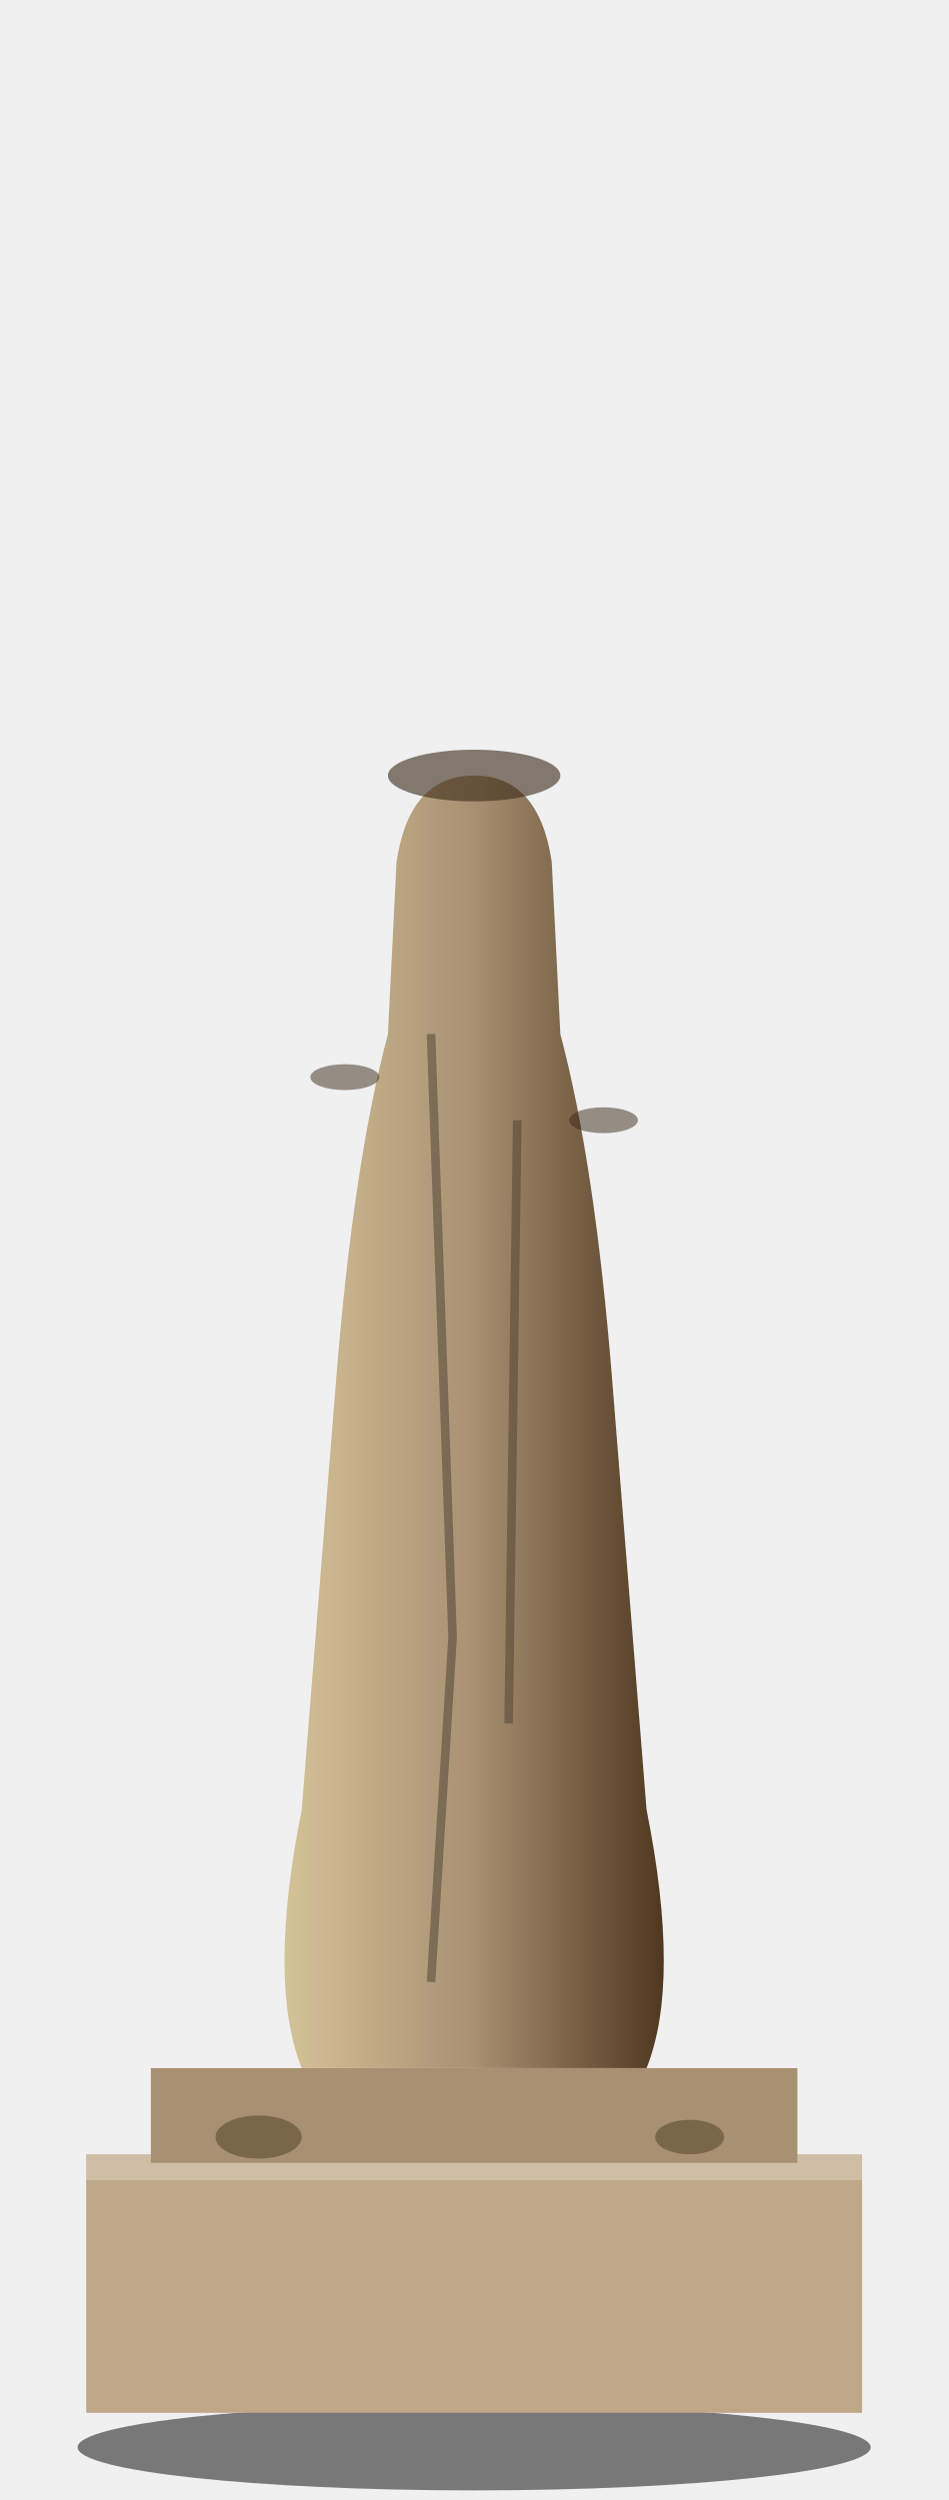
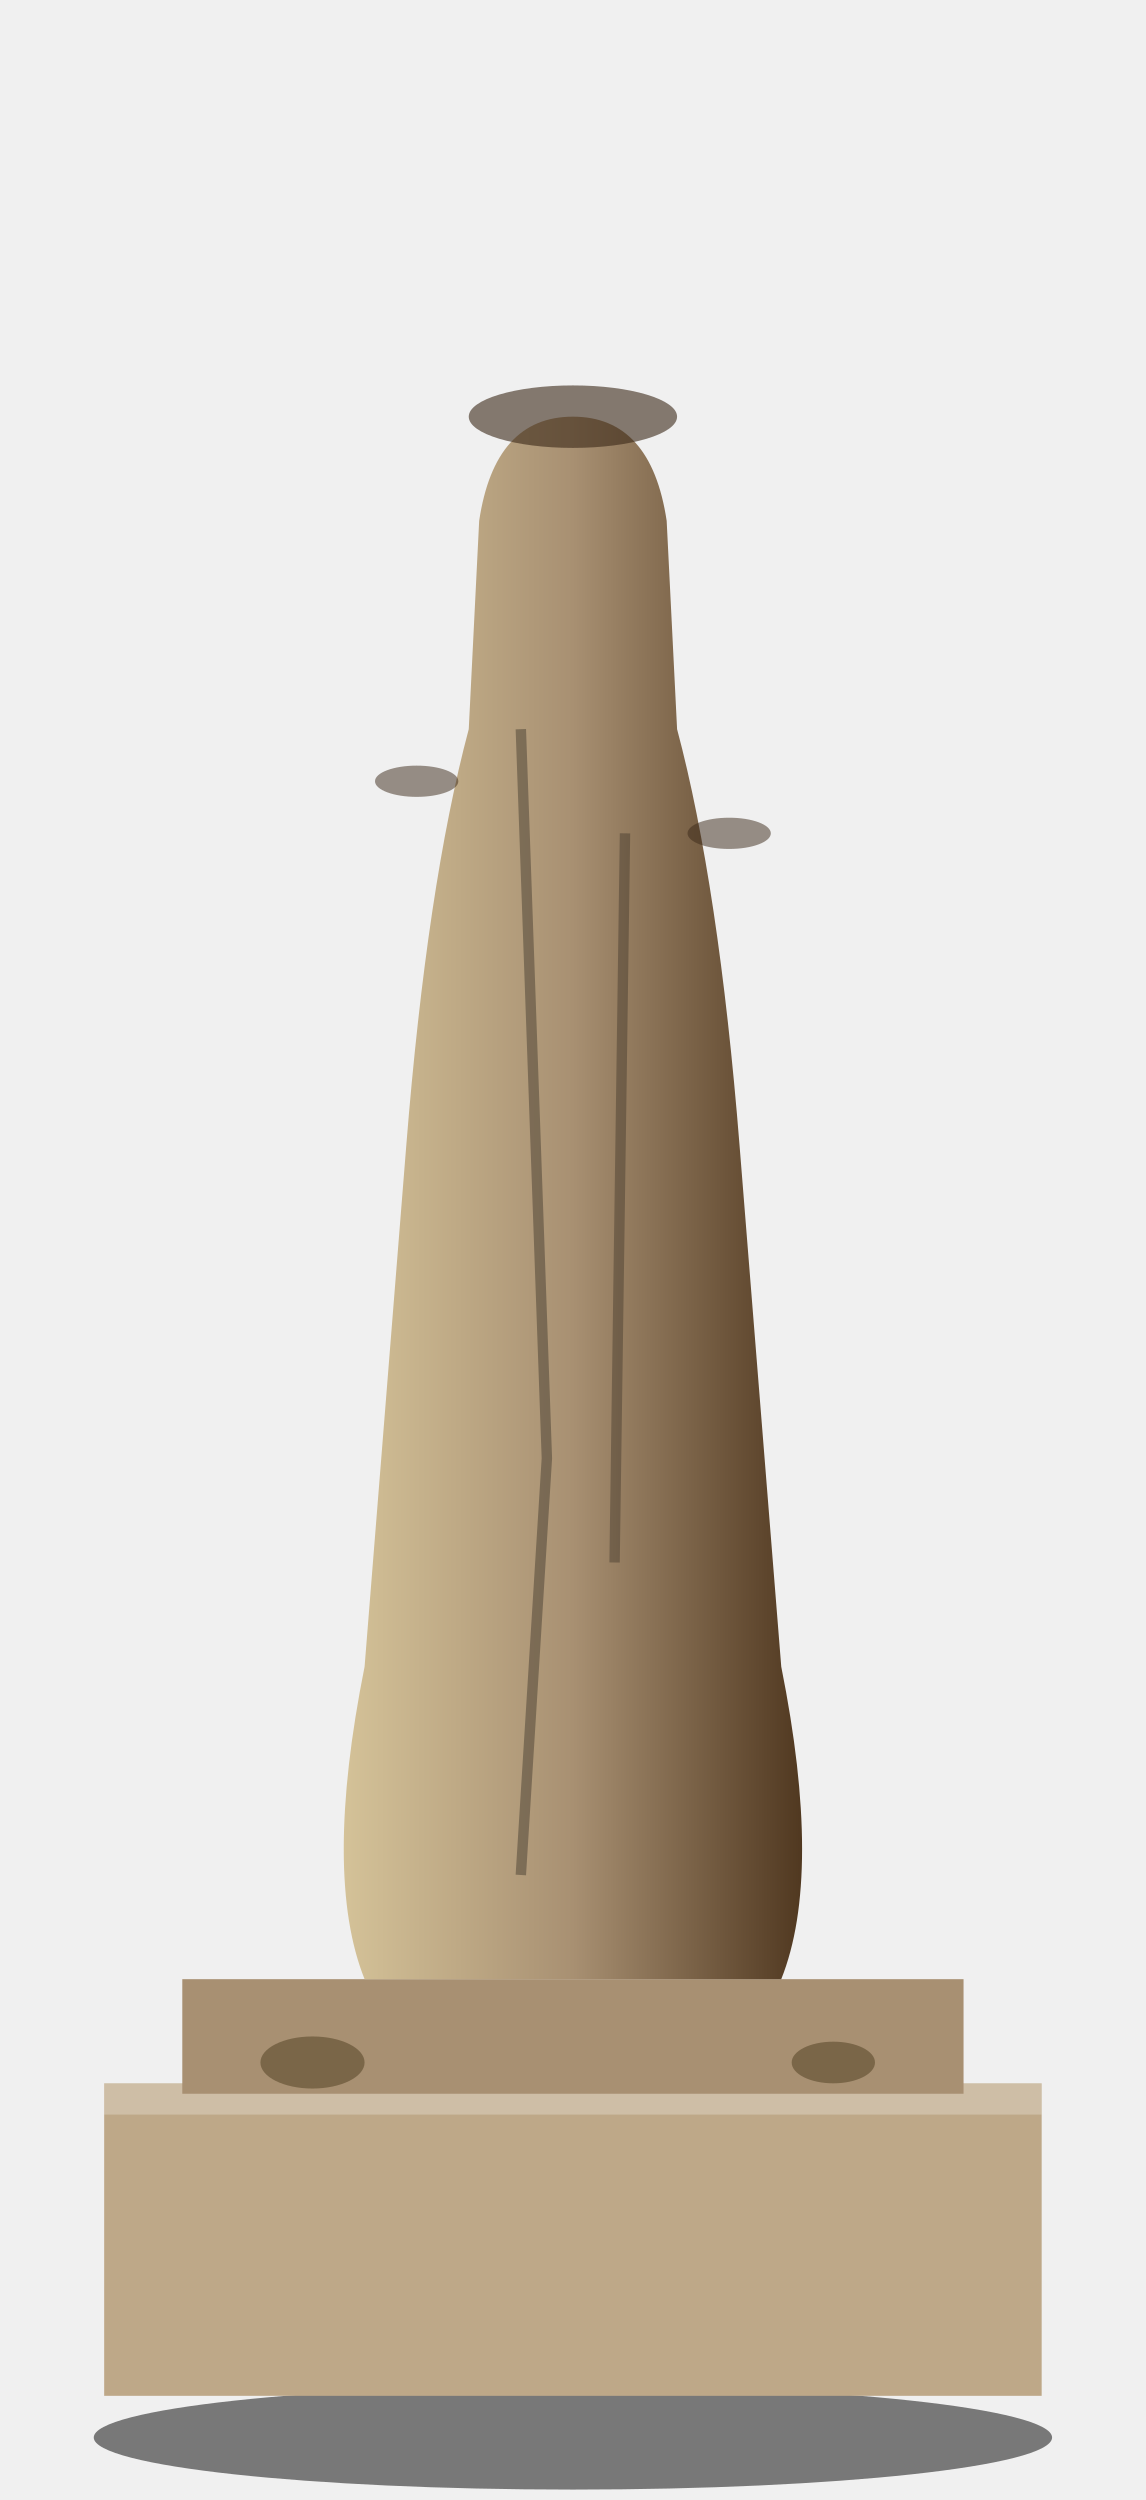
- <svg xmlns="http://www.w3.org/2000/svg" viewBox="0 0 220 580" width="220" height="580">
+ <svg xmlns="http://www.w3.org/2000/svg" viewBox="0 0 220 480" width="220" height="480">
  <defs>
    <linearGradient id="swd_stone" x1="0" y1="0" x2="1" y2="0">
      <stop offset="0" stop-color="#d4c298" />
      <stop offset="0.5" stop-color="#a89072" />
      <stop offset="1" stop-color="#503820" />
    </linearGradient>
  </defs>
-   <ellipse cx="110" cy="568" rx="92" ry="10" fill="#000" opacity="0.5" />
-   <rect x="20" y="500" width="180" height="60" fill="#bea888" />
-   <rect x="20" y="500" width="180" height="6" fill="#fff" opacity="0.25" />
-   <rect x="35" y="480" width="150" height="22" fill="#a89072" />
-   <path d="M 110 180 Q 95 180 92 200 L 90 240 Q 82 270 78 320 L 70 420 Q 62 460 70 480 L 110 480 L 150 480 Q 158 460 150 420 L 142 320 Q 138 270 130 240 L 128 200 Q 125 180 110 180 Z" fill="url(#swd_stone)" />
-   <ellipse cx="110" cy="180" rx="20" ry="6" fill="#3a2818" opacity="0.6" />
-   <ellipse cx="80" cy="250" rx="8" ry="3" fill="#3a2818" opacity="0.5" />
-   <ellipse cx="140" cy="260" rx="8" ry="3" fill="#3a2818" opacity="0.5" />
-   <path d="M 100 240 L 105 380 L 100 460" stroke="#000" opacity="0.3" stroke-width="2" fill="none" />
-   <path d="M 120 260 L 118 400" stroke="#000" opacity="0.25" stroke-width="2" fill="none" />
-   <ellipse cx="60" cy="496" rx="10" ry="5" fill="#7a6648" />
-   <ellipse cx="160" cy="496" rx="8" ry="4" fill="#7a6648" />
+   <ellipse cx="110" cy="468" rx="92" ry="10" fill="#000" opacity="0.5" />
+   <rect x="20" y="400" width="180" height="60" fill="#bea888" />
+   <rect x="20" y="400" width="180" height="6" fill="#fff" opacity="0.25" />
+   <rect x="35" y="380" width="150" height="22" fill="#a89072" />
+   <path d="M 110 80 Q 95 80 92 100 L 90 140 Q 82 170 78 220 L 70 320 Q 62 360 70 380 L 110 380 L 150 380 Q 158 360 150 320 L 142 220 Q 138 170 130 140 L 128 100 Q 125 80 110 80 Z" fill="url(#swd_stone)" />
+   <ellipse cx="110" cy="80" rx="20" ry="6" fill="#3a2818" opacity="0.6" />
+   <ellipse cx="80" cy="150" rx="8" ry="3" fill="#3a2818" opacity="0.5" />
+   <ellipse cx="140" cy="160" rx="8" ry="3" fill="#3a2818" opacity="0.5" />
+   <path d="M 100 140 L 105 280 L 100 360" stroke="#000" opacity="0.3" stroke-width="2" fill="none" />
+   <path d="M 120 160 L 118 300" stroke="#000" opacity="0.25" stroke-width="2" fill="none" />
+   <ellipse cx="60" cy="396" rx="10" ry="5" fill="#7a6648" />
+   <ellipse cx="160" cy="396" rx="8" ry="4" fill="#7a6648" />
</svg>
